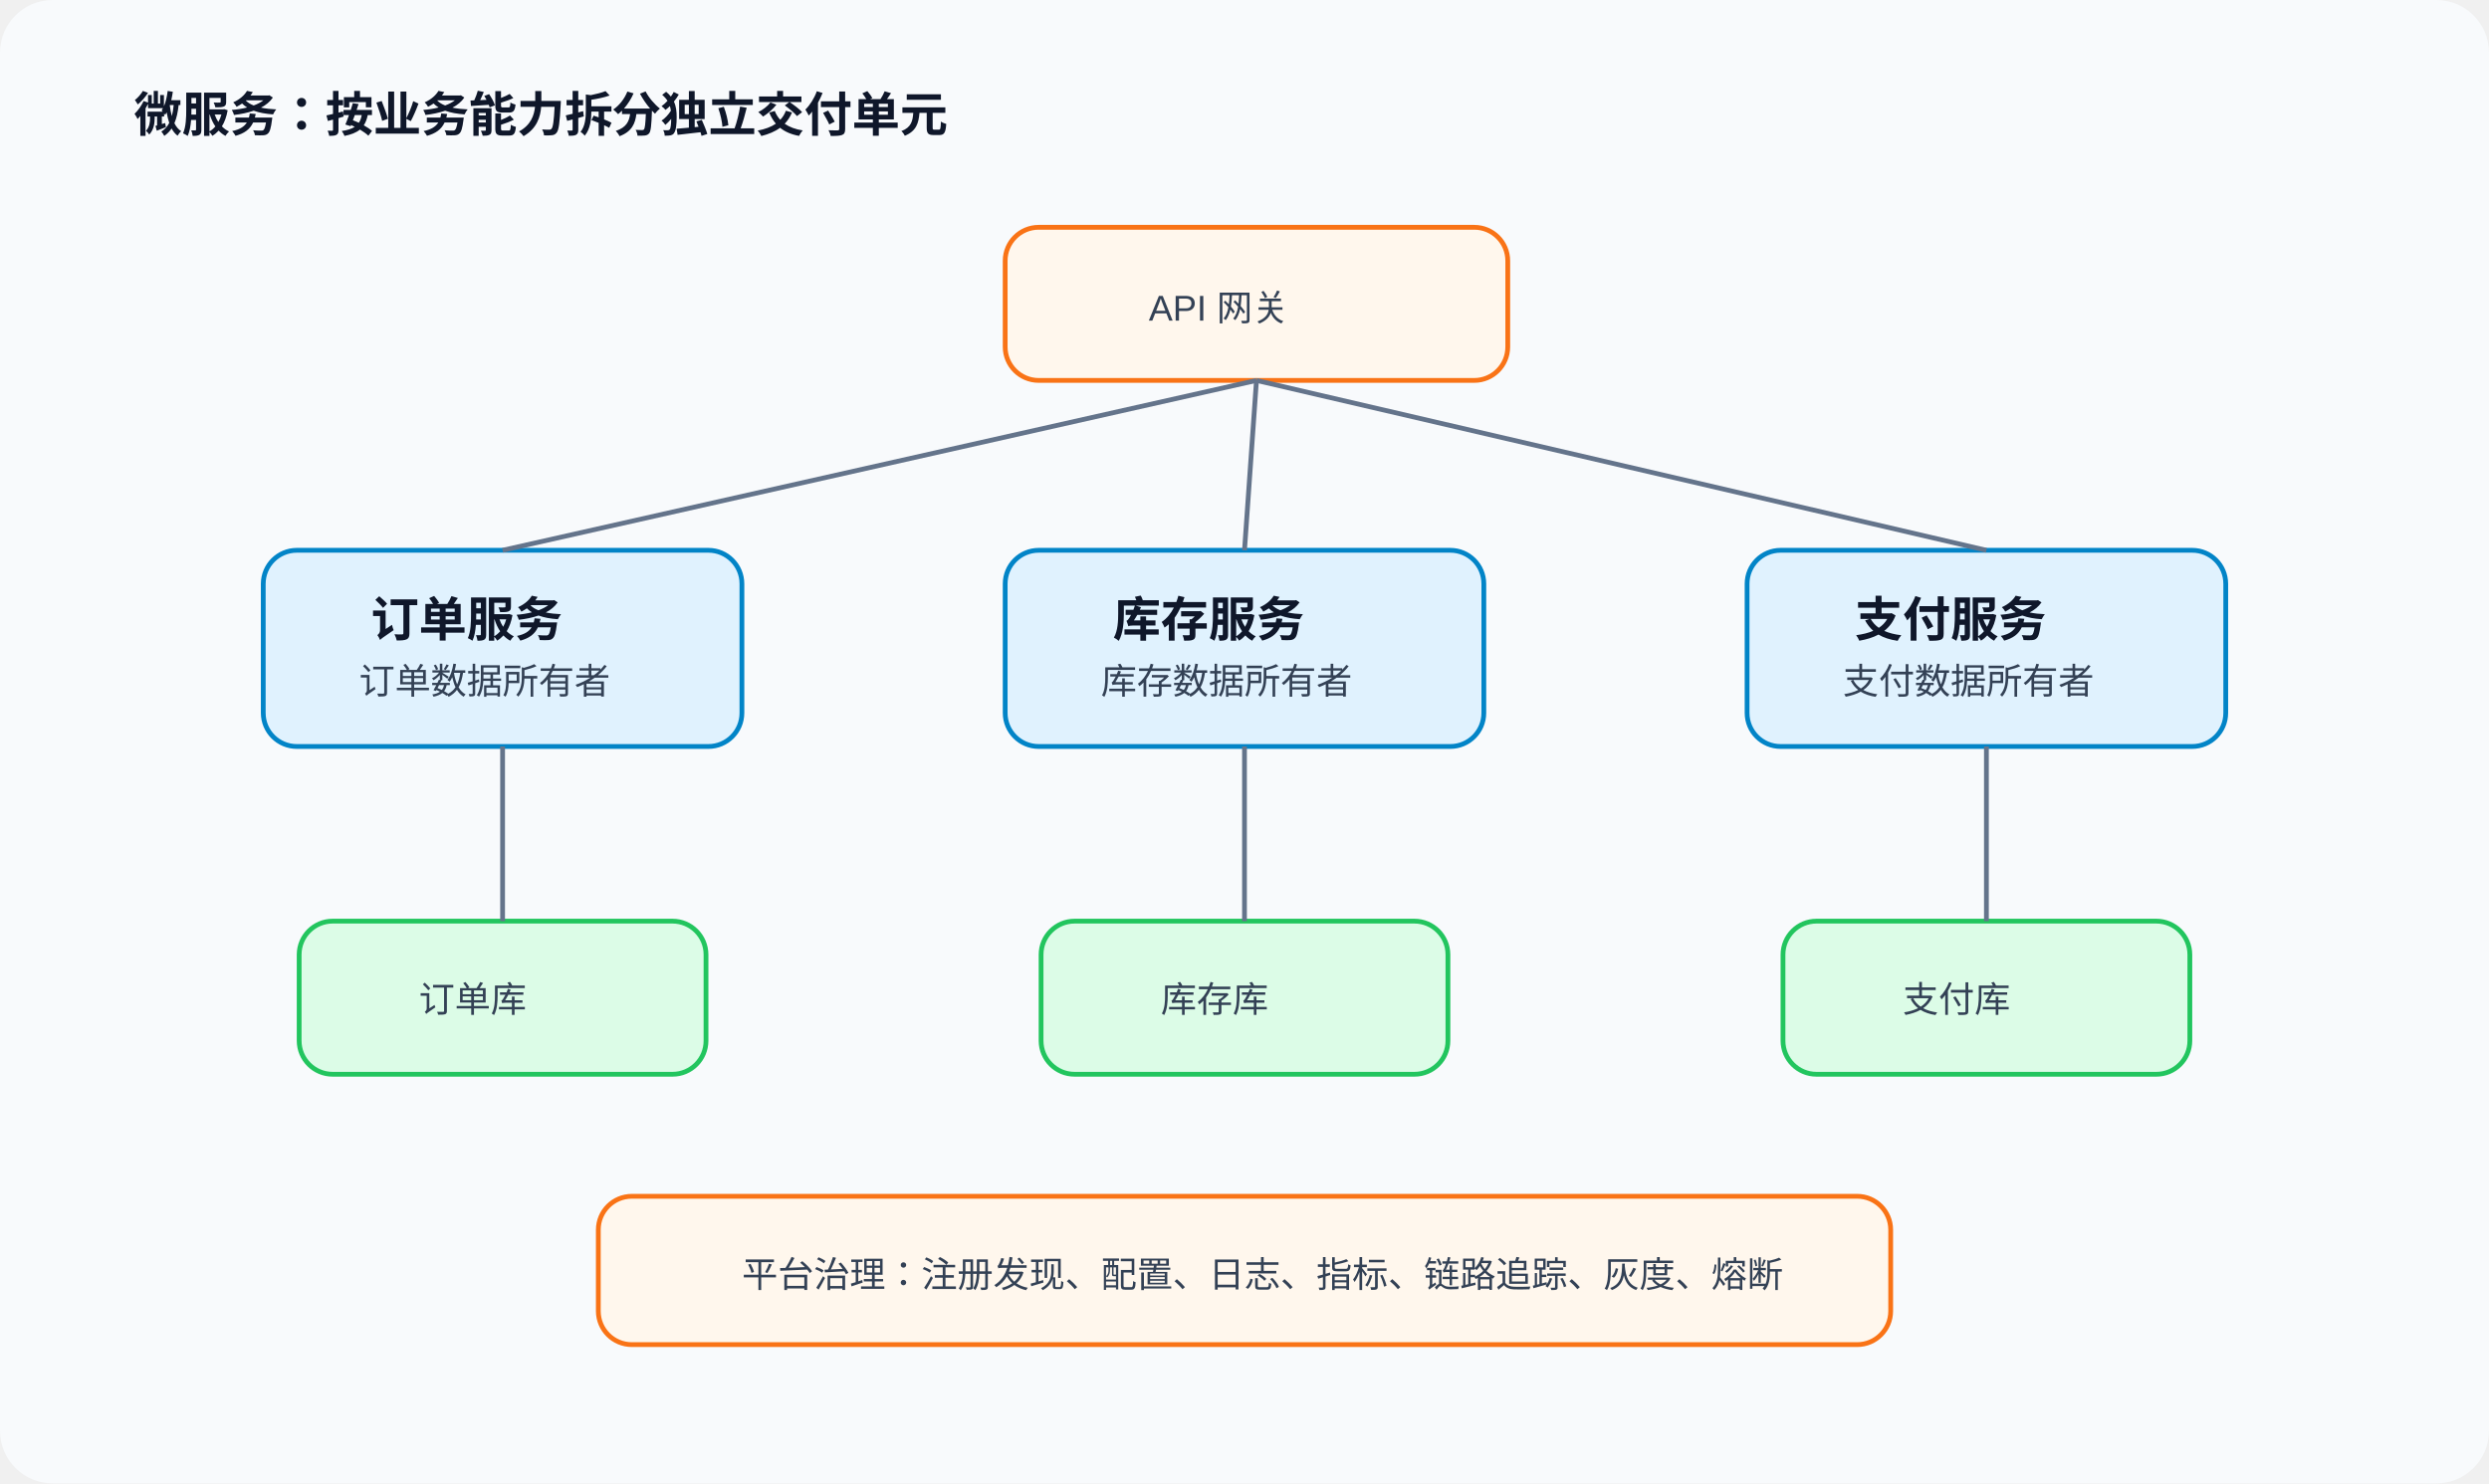
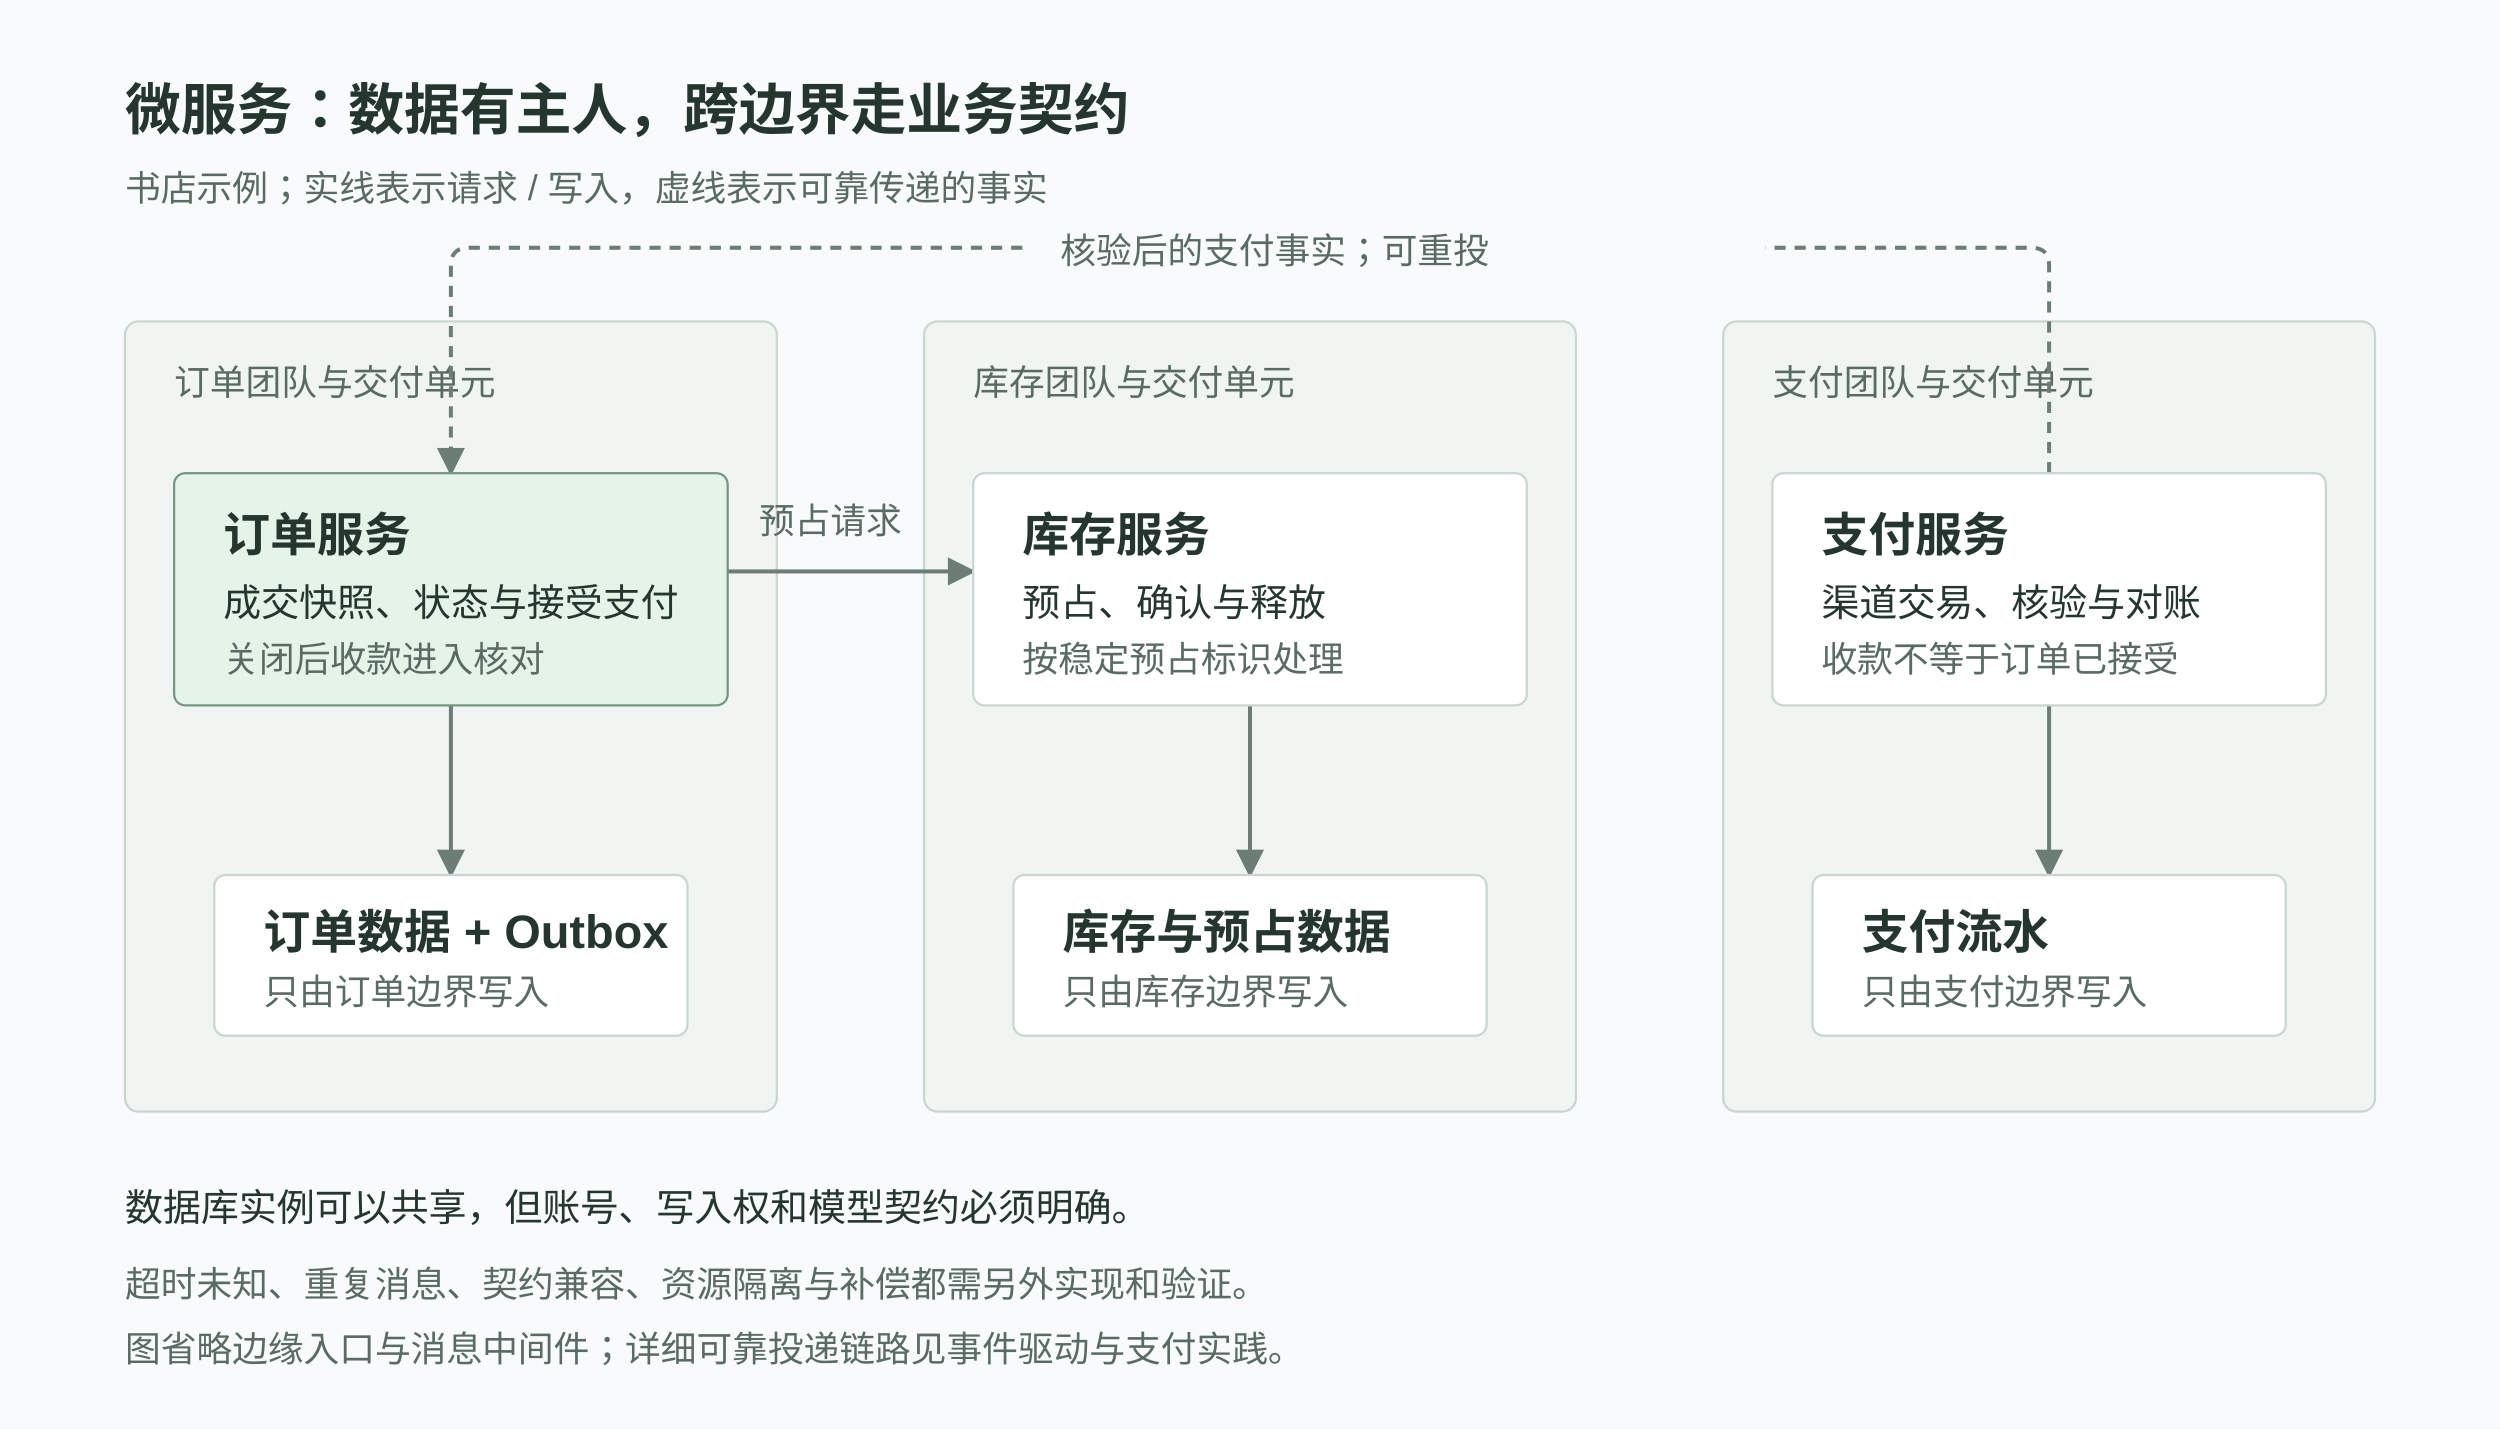
- <svg xmlns="http://www.w3.org/2000/svg" width="1040" height="620" viewBox="0 0 1040 620" role="img" aria-labelledby="title desc">
-   <style>.bg{fill:#f8fafc}.svc{fill:#e0f2fe;stroke:#0284c7;stroke-width:2}.db{fill:#dcfce7;stroke:#22c55e;stroke-width:2}.plat{fill:#fff7ed;stroke:#f97316;stroke-width:2}.h{font:700 20px Arial,'Microsoft YaHei',sans-serif;fill:#0f172a}.t{font:15px Arial,'Microsoft YaHei',sans-serif;fill:#334155}.line{stroke:#64748b;stroke-width:2}</style>
-   <rect class="bg" width="1040" height="620" rx="22" />
-   <text class="h" x="56" y="55">微服务：按业务能力拆分独立交付单元</text>
-   <rect class="plat" x="420" y="95" width="210" height="64" rx="14" />
-   <text class="t" x="480" y="134">API 网关</text>
-   <rect class="svc" x="110" y="230" width="200" height="82" rx="14" />
-   <text class="h" x="155" y="266">订单服务</text>
-   <text class="t" x="150" y="290">订单数据所有者</text>
-   <rect class="svc" x="420" y="230" width="200" height="82" rx="14" />
-   <text class="h" x="465" y="266">库存服务</text>
-   <text class="t" x="460" y="290">库存数据所有者</text>
-   <rect class="svc" x="730" y="230" width="200" height="82" rx="14" />
-   <text class="h" x="775" y="266">支付服务</text>
-   <text class="t" x="770" y="290">支付数据所有者</text>
-   <rect class="db" x="125" y="385" width="170" height="64" rx="14" />
-   <text class="t" x="175" y="423">订单库</text>
-   <rect class="db" x="435" y="385" width="170" height="64" rx="14" />
-   <text class="t" x="485" y="423">库存库</text>
-   <rect class="db" x="745" y="385" width="170" height="64" rx="14" />
-   <text class="t" x="795" y="423">支付库</text>
-   <rect class="plat" x="250" y="500" width="540" height="62" rx="14" />
-   <text class="t" x="310" y="538">平台治理：注册发现、配置、日志、指标、链路追踪、灰度、熔断</text>
-   <line class="line" x1="525" y1="159" x2="210" y2="230" />
-   <line class="line" x1="525" y1="159" x2="520" y2="230" />
-   <line class="line" x1="525" y1="159" x2="830" y2="230" />
-   <line class="line" x1="210" y1="312" x2="210" y2="385" />
-   <line class="line" x1="520" y1="312" x2="520" y2="385" />
-   <line class="line" x1="830" y1="312" x2="830" y2="385" />
+ <svg xmlns="http://www.w3.org/2000/svg" width="1120" height="640" viewBox="0 0 1120 640" role="img" aria-labelledby="title desc">
+   <defs>
+     <marker id="arrow" viewBox="0 0 10 10" refX="9" refY="5" markerWidth="7" markerHeight="7" orient="auto-start-reverse">
+       <path d="M0 0L10 5L0 10Z" fill="#6b7d75" />
+     </marker>
+   </defs>
+   <style>text{font-family:Arial,'PingFang SC','Microsoft YaHei',sans-serif;fill:#24362e}.title{font-size:25px;font-weight:700}.h{font-size:21px;font-weight:700}.t{font-size:17px}.note{font-size:16px;fill:#596b62}.box{fill:#fff;stroke:#cbd5d0}.line{fill:none;stroke:#6b7d75;stroke-width:1.8;marker-end:url(#arrow)}.async{stroke-dasharray:5 4}</style>
+   <rect width="1120" height="640" fill="#f8fafc" />
+   <text class="title" x="56" y="58">微服务：数据有主人，跨边界走业务契约</text>
+   <text class="note" x="56" y="90">书店示例；实线表示请求 / 写入，虚线表示可靠传递的事实</text>
+   <rect x="56" y="144" width="292" height="354" rx="6" fill="#f0f5f2" stroke="#cbd5d0" />
+   <rect x="414" y="144" width="292" height="354" rx="6" fill="#f0f5f2" stroke="#cbd5d0" />
+   <rect x="772" y="144" width="292" height="354" rx="6" fill="#f0f5f2" stroke="#cbd5d0" />
+   <text class="note" x="78" y="177">订单团队与交付单元</text>
+   <text class="note" x="436" y="177">库存团队与交付单元</text>
+   <text class="note" x="794" y="177">支付团队与交付单元</text>
+   <path class="line" d="M326 256H436" />
+   <path class="line" d="M202 316V392" />
+   <path class="line" d="M560 316V392" />
+   <path class="line" d="M918 316V392" />
+   <path class="line async" d="M918 212V119Q918 111 910 111H210Q202 111 202 119V212" />
+   <rect x="461" y="100" width="330" height="24" fill="#f8fafc" />
+   <text class="note" x="475" y="118">核验后的支付事实；可重投</text>
+   <rect x="78" y="212" width="248" height="104" rx="5" fill="#e6f3e9" stroke="#759681" />
+   <text class="h" x="100" y="247">订单服务</text>
+   <text class="t" x="100" y="276">成交快照、状态与接受支付</text>
+   <text class="note" x="100" y="301">关闭后收款进入核对</text>
+   <rect class="box" x="436" y="212" width="248" height="104" rx="5" />
+   <text class="h" x="458" y="247">库存服务</text>
+   <text class="t" x="458" y="276">预占、确认与释放</text>
+   <text class="note" x="458" y="301">按稳定预占标识处理</text>
+   <rect class="box" x="794" y="212" width="248" height="104" rx="5" />
+   <text class="h" x="816" y="247">支付服务</text>
+   <text class="t" x="816" y="276">渠道交易、核验与对账</text>
+   <text class="note" x="816" y="301">收款不等于订单已接受</text>
+   <text class="note" x="340" y="239">预占请求</text>
+   <rect class="box" x="96" y="392" width="212" height="72" rx="5" />
+   <text class="h" x="118" y="425">订单数据 + Outbox</text>
+   <text class="note" x="118" y="450">只由订单边界写入</text>
+   <rect class="box" x="454" y="392" width="212" height="72" rx="5" />
+   <text class="h" x="476" y="425">库存与预占数据</text>
+   <text class="note" x="476" y="450">只由库存边界写入</text>
+   <rect class="box" x="812" y="392" width="212" height="72" rx="5" />
+   <text class="h" x="834" y="425">支付流水</text>
+   <text class="note" x="834" y="450">只由支付边界写入</text>
+   <text class="t" x="56" y="547">数据库实例可以共享，但账号、写入权和模型契约必须明确。</text>
+   <text class="note" x="56" y="581">超时未知、重复消息、契约兼容、资源隔离与补偿都需另外实现和验证。</text>
+   <text class="note" x="56" y="610">图省略边缘入口与消息中间件；详细可靠投递链路见事件驱动与支付实践。</text>
</svg>
